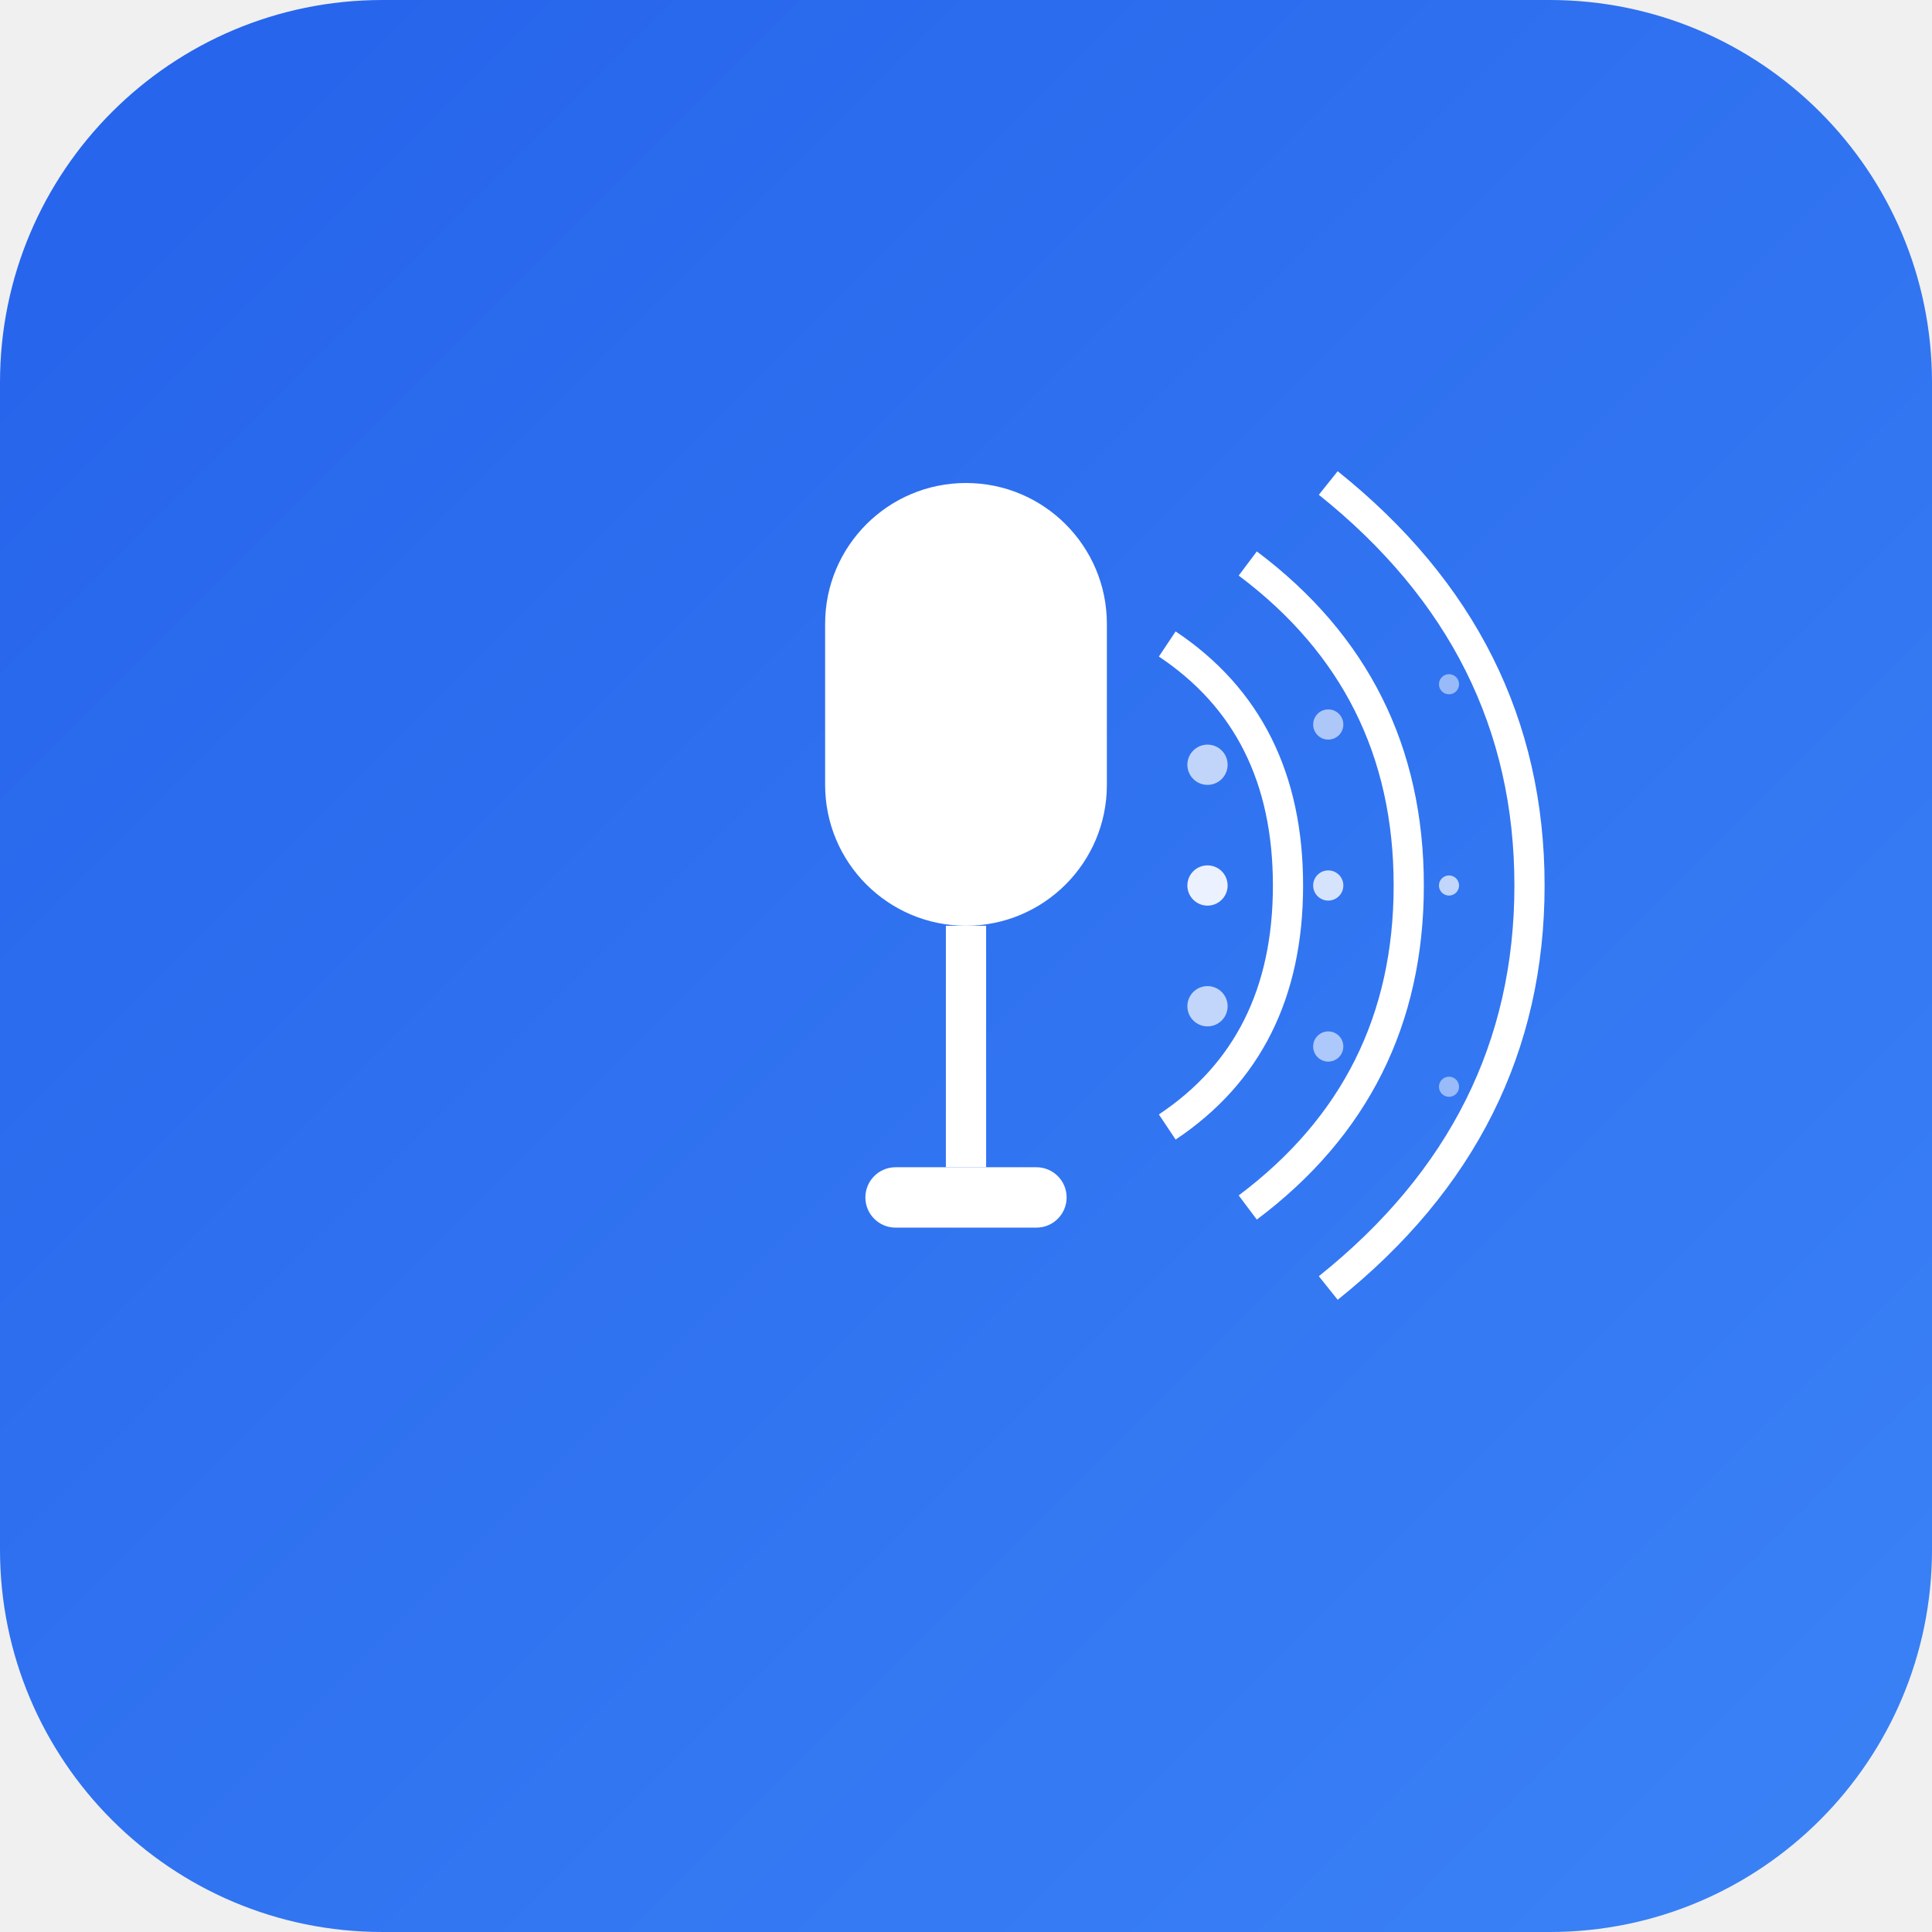
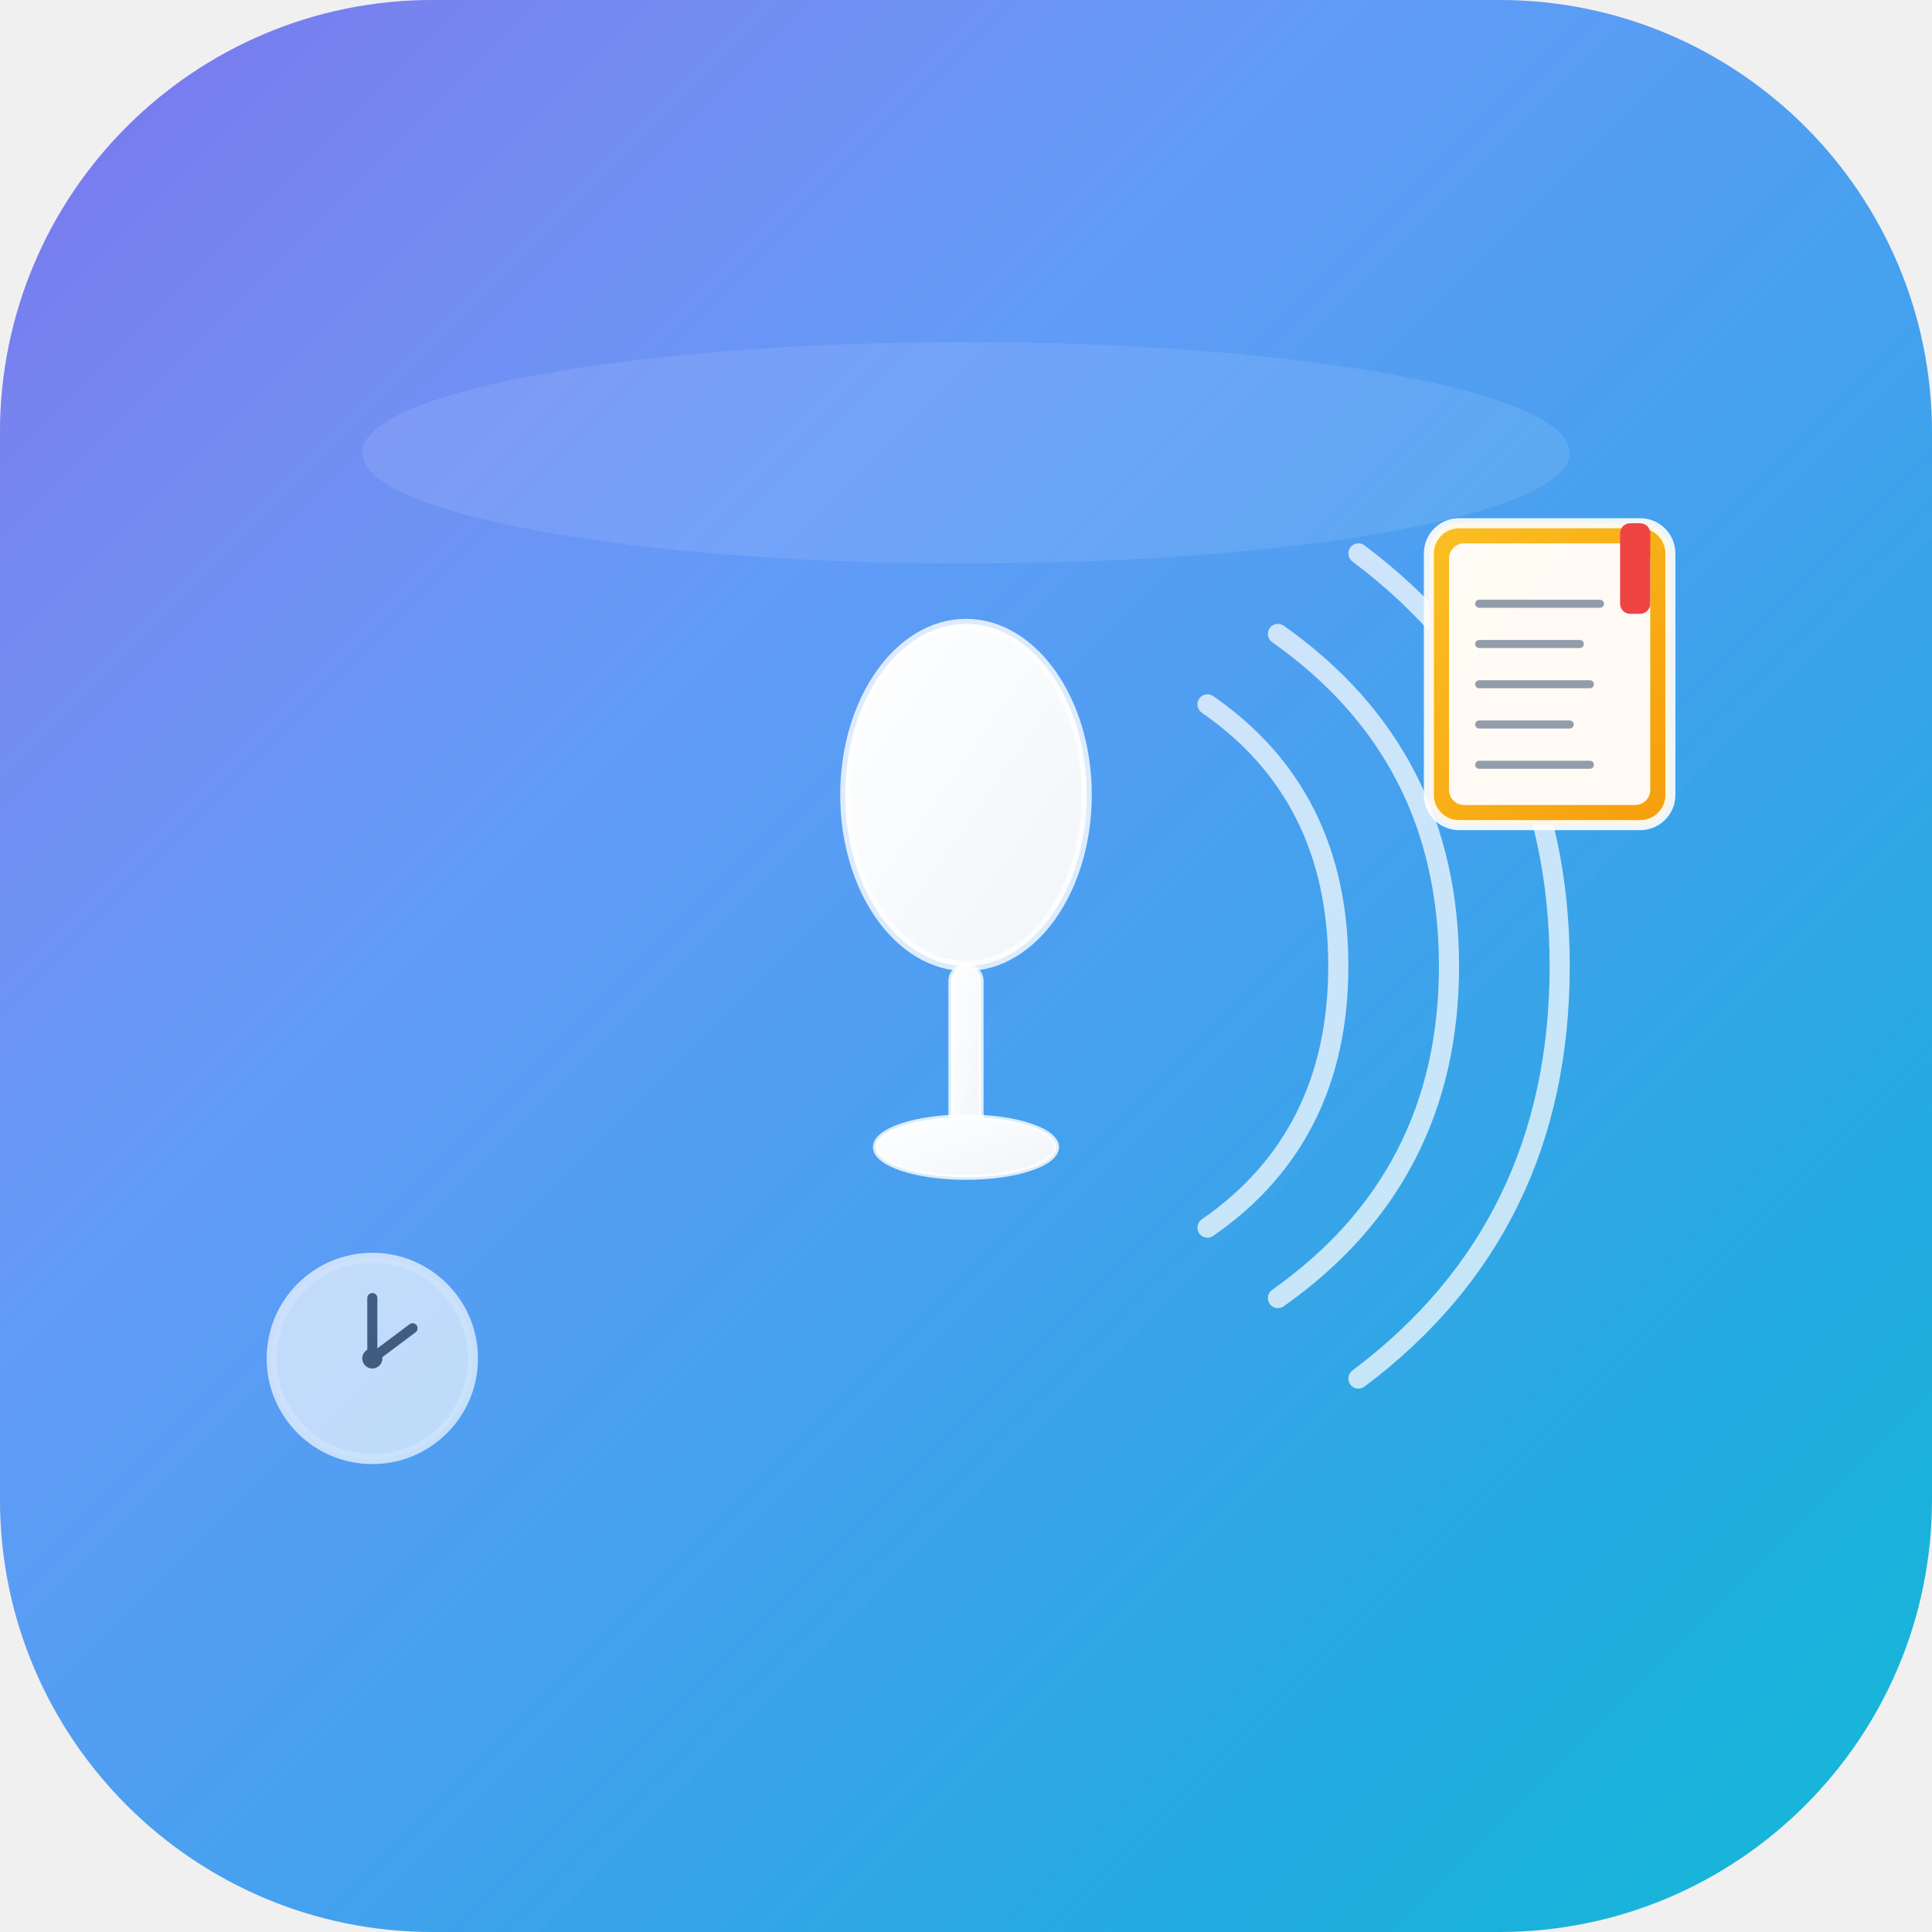
<svg xmlns="http://www.w3.org/2000/svg" width="192" height="192" viewBox="0 0 192 192">
  <defs>
    <linearGradient id="bg-gradient" x1="0%" y1="0%" x2="100%" y2="100%">
-       <stop offset="0%" style="stop-color:#2563eb;stop-opacity:1" />
-       <stop offset="100%" style="stop-color:#3b82f6;stop-opacity:1" />
+       <stop offset="0%" style="stop-color:#4f46e5;stop-opacity:1" />
+       <stop offset="35%" style="stop-color:#3b82f6;stop-opacity:1" />
+       <stop offset="100%" style="stop-color:#06b6d4;stop-opacity:1" />
+     </linearGradient>
+     <linearGradient id="inner-gradient" x1="20%" y1="20%" x2="80%" y2="80%">
+       <stop offset="0%" style="stop-color:rgba(255,255,255,0.25);stop-opacity:1" />
+       <stop offset="100%" style="stop-color:rgba(255,255,255,0.05);stop-opacity:1" />
+     </linearGradient>
+     <linearGradient id="mic-gradient" x1="0%" y1="0%" x2="100%" y2="100%">
+       <stop offset="0%" style="stop-color:#ffffff;stop-opacity:1" />
+       <stop offset="100%" style="stop-color:#f1f5f9;stop-opacity:1" />
+     </linearGradient>
+     <linearGradient id="book-gradient" x1="0%" y1="0%" x2="100%" y2="100%">
+       <stop offset="0%" style="stop-color:#fbbf24;stop-opacity:1" />
+       <stop offset="100%" style="stop-color:#f59e0b;stop-opacity:1" />
    </linearGradient>
  </defs>
-   <rect x="0" y="0" width="192" height="192" rx="38" ry="38" fill="url(#bg-gradient)" />
-   <rect x="82" y="48" width="28" height="44" rx="14" ry="14" fill="white" />
-   <rect x="94" y="92" width="4" height="24" fill="white" />
-   <rect x="86" y="116" width="20" height="6" rx="3" ry="3" fill="white" />
-   <g stroke="white" stroke-width="3" fill="none">
-     <path d="M 116 64 Q 128 72 128 88 Q 128 104 116 112" />
-     <path d="M 124 56 Q 140 68 140 88 Q 140 108 124 120" />
-     <path d="M 132 48 Q 152 64 152 88 Q 152 112 132 128" />
+   <rect x="0" y="0" width="192" height="192" rx="43" ry="43" fill="url(#bg-gradient)" />
+   <rect x="0" y="0" width="192" height="192" rx="43" ry="43" fill="url(#inner-gradient)" />
+   <g>
+     <g transform="translate(96, 96)">
+       <ellipse cx="0" cy="-17" rx="12" ry="17" fill="url(#mic-gradient)" stroke="rgba(255,255,255,0.8)" stroke-width="1" />
+       <rect x="-1.5" y="0" width="3" height="18" rx="1.5" fill="url(#mic-gradient)" stroke="rgba(255,255,255,0.8)" stroke-width="0.5" />
+       <ellipse cx="0" cy="18" rx="9" ry="3" fill="url(#mic-gradient)" stroke="rgba(255,255,255,0.8)" stroke-width="0.5" />
+     </g>
+     <g stroke="rgba(255,255,255,0.9)" stroke-width="2" fill="none" opacity="0.8">
+       <path d="M 120 70 Q 133 79 133 96 Q 133 113 120 122" stroke-linecap="round" />
+       <path d="M 127 63 Q 144 75 144 96 Q 144 117 127 129" stroke-linecap="round" />
+       <path d="M 135 55 Q 155 70 155 96 Q 155 122 135 137" stroke-linecap="round" />
+     </g>
+     <g transform="translate(142, 52)">
+       <rect x="0" y="0" width="24" height="30" rx="3" ry="3" fill="url(#book-gradient)" stroke="rgba(255,255,255,0.9)" stroke-width="1" />
+       <rect x="2" y="2" width="20" height="26" rx="1.5" ry="1.5" fill="rgba(255,255,255,0.95)" />
+       <g stroke="#64748b" stroke-width="0.8" stroke-linecap="round" opacity="0.7">
+         <line x1="5" y1="8" x2="17" y2="8" />
+         <line x1="5" y1="12" x2="15" y2="12" />
+         <line x1="5" y1="16" x2="16" y2="16" />
+         <line x1="5" y1="20" x2="14" y2="20" />
+         <line x1="5" y1="24" x2="16" y2="24" />
+       </g>
+       <rect x="19" y="0" width="3" height="9" fill="#ef4444" rx="1" />
+     </g>
+     <g transform="translate(37, 135)" opacity="0.7">
+       <circle cx="0" cy="0" r="10" fill="rgba(255,255,255,0.9)" stroke="rgba(255,255,255,0.95)" stroke-width="1" />
+       <g stroke="#374151" stroke-width="1" stroke-linecap="round">
+         <line x1="0" y1="0" x2="0" y2="-6" />
+         <line x1="0" y1="0" x2="4" y2="-3" />
+       </g>
+       <circle cx="0" cy="0" r="1" fill="#374151" />
+     </g>
+     <ellipse cx="96" cy="45" rx="60" ry="11" fill="rgba(255,255,255,0.12)" opacity="0.8" />
  </g>
-   <circle cx="120" cy="76" r="2" fill="white" opacity="0.7" />
-   <circle cx="120" cy="88" r="2" fill="white" opacity="0.9" />
-   <circle cx="120" cy="100" r="2" fill="white" opacity="0.7" />
-   <circle cx="132" cy="72" r="1.5" fill="white" opacity="0.6" />
-   <circle cx="132" cy="88" r="1.5" fill="white" opacity="0.8" />
-   <circle cx="132" cy="104" r="1.5" fill="white" opacity="0.6" />
-   <circle cx="144" cy="68" r="1" fill="white" opacity="0.5" />
-   <circle cx="144" cy="88" r="1" fill="white" opacity="0.7" />
-   <circle cx="144" cy="108" r="1" fill="white" opacity="0.5" />
</svg>
